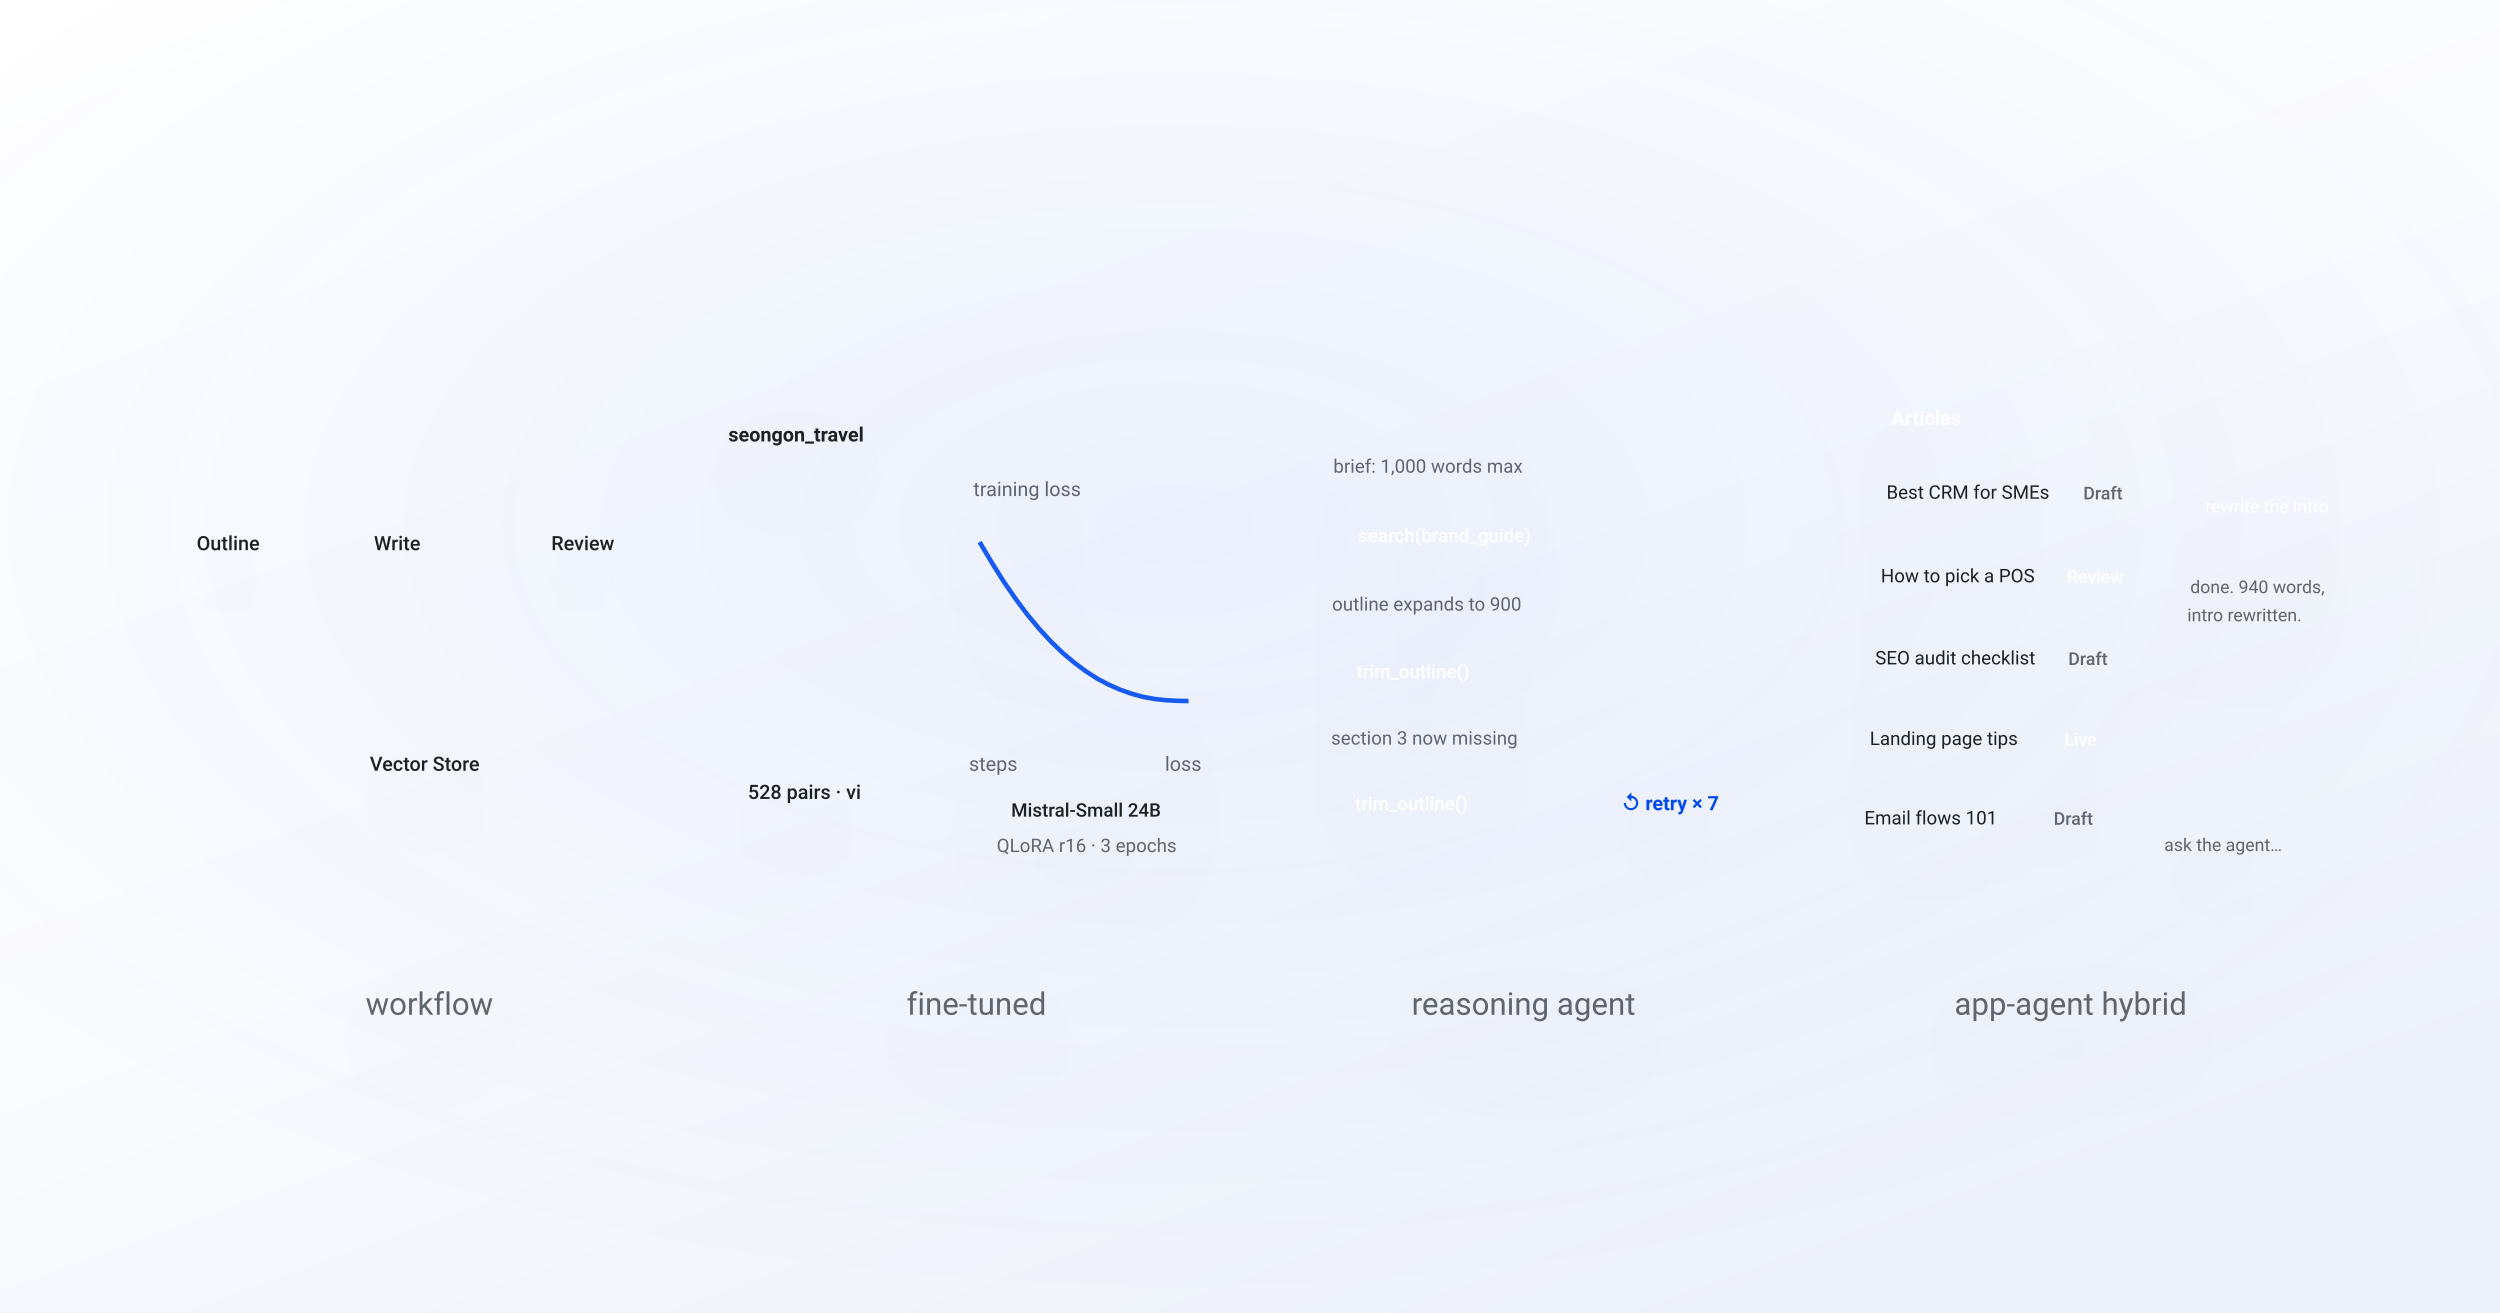
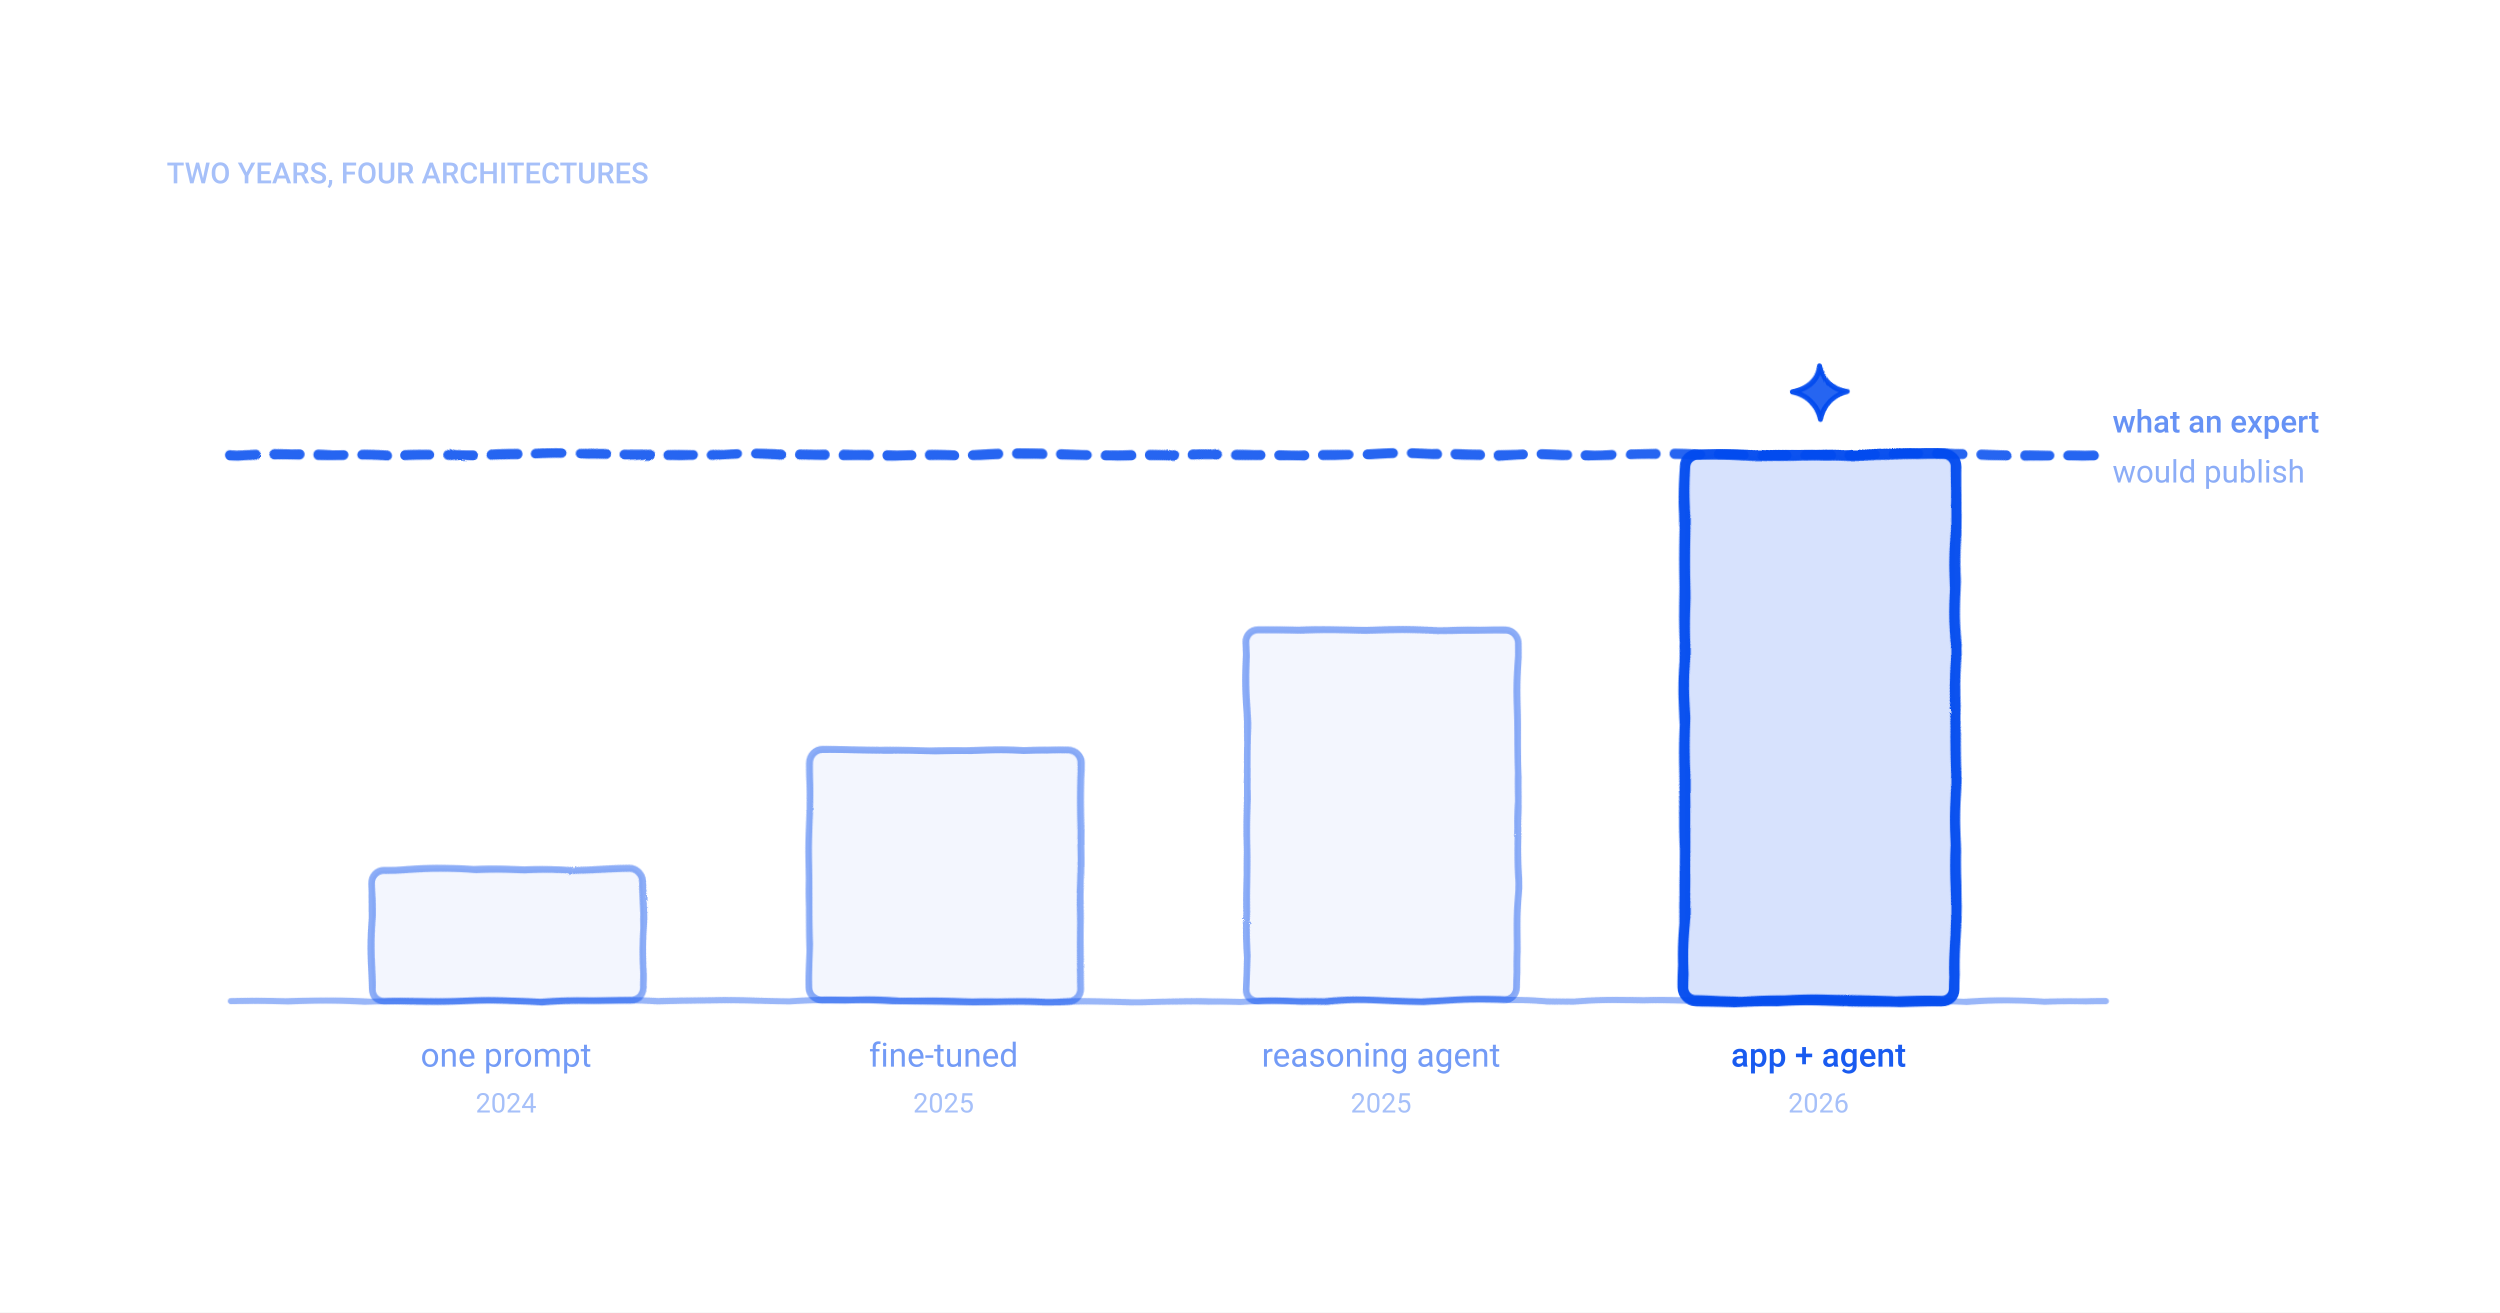
- <svg xmlns="http://www.w3.org/2000/svg" viewBox="0 0 1200 630" font-family="-apple-system, BlinkMacSystemFont, 'Segoe UI', 'DM Sans', Roboto, sans-serif">
+ <svg xmlns="http://www.w3.org/2000/svg" viewBox="0 0 1200 630" width="1200" height="630" role="img" stroke-linejoin="round" style="color:#004AEF">
  <defs>
-     <linearGradient id="bg" x1="0" y1="0" x2="0.7" y2="1">
-       <stop offset="0" stop-color="#ffffff" />
-       <stop offset="0.55" stop-color="#fafbfe" />
-       <stop offset="1" stop-color="#edf1fa" />
-     </linearGradient>
-     <radialGradient id="glow" cx="0.47" cy="0.4" r="0.6">
-       <stop offset="0" stop-color="#004aef" stop-opacity="0.06" />
-       <stop offset="1" stop-color="#004aef" stop-opacity="0" />
-     </radialGradient>
-     <filter id="lift" x="-25%" y="-25%" width="150%" height="160%">
-       <feDropShadow dx="0" dy="18" stdDeviation="24" flood-color="#0b1a3a" flood-opacity="0.11" />
+     <filter id="rough" x="-20%" y="-20%" width="140%" height="140%">
+       <feTurbulence type="turbulence" baseFrequency="0.016" numOctaves="2" seed="7" result="n" />
+       <feDisplacementMap in="SourceGraphic" in2="n" scale="2.4" xChannelSelector="R" yChannelSelector="G" />
    </filter>
  </defs>
-   <style>
-     /* 14s loop. Each class is a different kind of arrival, because the figures
-        are about different kinds of event: text is typed, a result appears, a
-        panel expands and pushes what is under it away, a curve is drawn. A fade
-        only says "this exists".
- 
-        `transform-box: fill-box` is what makes transform-origin mean the shape's
-        own box rather than the whole canvas. Without it a scaleX on a text line
-        grows from the middle of the page.
- 
-        Every class rests on the finished figure, and reduced motion paints that
-        frame directly. The og:image renderer forces reduced motion, so the still
-        it captures is always the completed drawing. Check this after any change
-        to the keyframes: a scaleY(0) that fails to reset removes the shape from
-        every social card, and nobody notices until someone shares the post. */
-     .c, .type, .pop, .rise, .expandy { transform-box: fill-box; }
- 
-     .c { opacity: 0; animation: fade 14s ease-in-out infinite; }
-     @keyframes fade { 0% { opacity: 0 } 20%, 88% { opacity: var(--o, 1) } 100% { opacity: 0 } }
- 
-     .type { opacity: 0; transform-origin: left center;
-              animation: type 14s cubic-bezier(0.25, 0.9, 0.3, 1) infinite; }
-     @keyframes type { 0% { opacity: 0; transform: scaleX(0) }
-                       6% { opacity: var(--o, 1); transform: scaleX(0) }
-                       22%, 88% { opacity: var(--o, 1); transform: scaleX(1) }
-                       100% { opacity: 0; transform: scaleX(1) } }
- 
-     .pop { opacity: 0; transform-origin: center;
-             animation: pop 14s cubic-bezier(0.34, 1.56, 0.64, 1) infinite; }
-     @keyframes pop { 0% { opacity: 0; transform: scale(0.6) }
-                      18%, 88% { opacity: var(--o, 1); transform: scale(1) }
-                      100% { opacity: 0; transform: scale(0.6) } }
- 
-     .rise { opacity: 0; animation: rise 14s cubic-bezier(0.2, 0.9, 0.3, 1) infinite; }
-     @keyframes rise { 0% { opacity: 0; transform: translateY(22px) }
-                       20%, 88% { opacity: var(--o, 1); transform: translateY(0) }
-                       100% { opacity: 0; transform: translateY(22px) } }
- 
-     .expandy { opacity: 0; transform-origin: top center;
-                 animation: expandy 14s cubic-bezier(0.2, 0.9, 0.25, 1) infinite; }
-     @keyframes expandy { 0% { opacity: 0; transform: scaleY(0) }
-                          6% { opacity: var(--o, 1); transform: scaleY(0) }
-                          24%, 88% { opacity: var(--o, 1); transform: scaleY(1) }
-                          100% { opacity: 0; transform: scaleY(0) } }
- 
-     .draw { stroke-dasharray: var(--len, 2000); stroke-dashoffset: var(--len, 2000);
-              animation: draw 14s ease-in-out infinite; }
-     @keyframes draw { 0% { stroke-dashoffset: var(--len, 2000) }
-                       26%, 88% { stroke-dashoffset: 0 }
-                       100% { stroke-dashoffset: var(--len, 2000) } }
- 
-     .mark { opacity: 0; animation: mark 14s ease infinite; }
-     @keyframes mark { 0%, 40% { opacity: 0 } 52%, 86% { opacity: 1 } 96%, 100% { opacity: 0 } }
- 
-     @media (prefers-reduced-motion: reduce) {
-       .c, .type, .pop, .rise, .expandy { opacity: var(--o, 1); transform: none; animation: none }
-       .draw { stroke-dashoffset: 0; animation: none }
-       .mark { opacity: 1; animation: none }
-     }
-   </style>
-   <rect width="1200" height="630" fill="url(#bg)" />
-   <rect width="1200" height="630" fill="url(#glow)" />
-   <defs>
-     <linearGradient id="plate" x1="0.1" y1="0" x2="0.6" y2="1">
-       <stop offset="0" stop-color="#ffffff" stop-opacity="0.94" />
-       <stop offset="1" stop-color="#ffffff" stop-opacity="0.40" />
-     </linearGradient>
-     <linearGradient id="head" x1="0" y1="0" x2="1" y2="0">
-       <stop offset="0" stop-color="#004aef" />
-       <stop offset="1" stop-color="#2f6bf6" />
-     </linearGradient>
-     <linearGradient id="chip" x1="0" y1="0" x2="0" y2="1">
-       <stop offset="0" stop-color="#3a72f4" />
-       <stop offset="1" stop-color="#004aef" />
-     </linearGradient>
-     <linearGradient id="loss" x1="0" y1="0" x2="0" y2="1">
-       <stop offset="0" stop-color="#004aef" stop-opacity="0.18" />
-       <stop offset="1" stop-color="#004aef" stop-opacity="0" />
-     </linearGradient>
-     <radialGradient id="halo" cx="0.5" cy="0.5" r="0.5">
-       <stop offset="0" stop-color="#004aef" stop-opacity="0.14" />
-       <stop offset="1" stop-color="#004aef" stop-opacity="0" />
-     </radialGradient>
-     <filter id="soft" x="-40%" y="-40%" width="180%" height="180%">
-       <feDropShadow dx="0" dy="7" stdDeviation="10" flood-color="#0b1a3a" flood-opacity="0.14" />
-     </filter>
-   </defs>
-   <g filter="url(#lift)">
-     <polygon class="rise" points="39.8,165.2 313.1,165.2 330.8,448.6 74.3,448.6" fill="url(#plate)" filter="url(#soft)" style="--o:1;animation-delay:0.00s" />
-     <polygon class="rise" points="322.1,165.2 595.5,165.2 595.8,448.6 339.3,448.6" fill="url(#plate)" filter="url(#soft)" style="--o:1;animation-delay:0.24s" />
-     <polygon class="rise" points="604.5,165.2 877.9,165.2 860.7,448.6 604.2,448.6" fill="url(#plate)" filter="url(#soft)" style="--o:1;animation-delay:0.48s" />
-     <polygon class="rise" points="886.9,165.2 1160.2,165.2 1125.7,448.6 869.2,448.6" fill="url(#plate)" filter="url(#soft)" style="--o:1;animation-delay:0.72s" />
-     <circle class="pop" cx="66.8" cy="194.6" r="1.2" fill="#5f656d" style="--o:0.28;animation-delay:0.04s" />
-     <circle class="pop" cx="95.2" cy="194.6" r="1.2" fill="#5f656d" style="--o:0.28;animation-delay:0.04s" />
-     <circle class="pop" cx="123.6" cy="194.6" r="1.2" fill="#5f656d" style="--o:0.28;animation-delay:0.04s" />
-     <circle class="pop" cx="152.0" cy="194.6" r="1.2" fill="#5f656d" style="--o:0.28;animation-delay:0.04s" />
-     <circle class="pop" cx="180.4" cy="194.6" r="1.2" fill="#5f656d" style="--o:0.28;animation-delay:0.04s" />
-     <circle class="pop" cx="208.8" cy="194.6" r="1.2" fill="#5f656d" style="--o:0.28;animation-delay:0.04s" />
-     <circle class="pop" cx="237.2" cy="194.6" r="1.2" fill="#5f656d" style="--o:0.28;animation-delay:0.04s" />
-     <circle class="pop" cx="265.6" cy="194.6" r="1.2" fill="#5f656d" style="--o:0.28;animation-delay:0.04s" />
-     <circle class="pop" cx="294.0" cy="194.6" r="1.2" fill="#5f656d" style="--o:0.28;animation-delay:0.04s" />
-     <circle class="pop" cx="71.5" cy="234.7" r="1.2" fill="#5f656d" style="--o:0.28;animation-delay:0.04s" />
-     <circle class="pop" cx="99.6" cy="234.7" r="1.2" fill="#5f656d" style="--o:0.28;animation-delay:0.04s" />
-     <circle class="pop" cx="127.8" cy="234.7" r="1.2" fill="#5f656d" style="--o:0.28;animation-delay:0.04s" />
-     <circle class="pop" cx="155.9" cy="234.7" r="1.2" fill="#5f656d" style="--o:0.28;animation-delay:0.04s" />
-     <circle class="pop" cx="184.1" cy="234.7" r="1.2" fill="#5f656d" style="--o:0.28;animation-delay:0.04s" />
-     <circle class="pop" cx="212.2" cy="234.7" r="1.2" fill="#5f656d" style="--o:0.28;animation-delay:0.04s" />
-     <circle class="pop" cx="240.3" cy="234.7" r="1.2" fill="#5f656d" style="--o:0.28;animation-delay:0.04s" />
-     <circle class="pop" cx="268.5" cy="234.7" r="1.2" fill="#5f656d" style="--o:0.28;animation-delay:0.04s" />
-     <circle class="pop" cx="296.6" cy="234.7" r="1.2" fill="#5f656d" style="--o:0.28;animation-delay:0.04s" />
-     <circle class="pop" cx="76.1" cy="274.1" r="1.2" fill="#5f656d" style="--o:0.28;animation-delay:0.04s" />
-     <circle class="pop" cx="104.0" cy="274.1" r="1.2" fill="#5f656d" style="--o:0.28;animation-delay:0.04s" />
-     <circle class="pop" cx="131.9" cy="274.1" r="1.2" fill="#5f656d" style="--o:0.28;animation-delay:0.04s" />
-     <circle class="pop" cx="159.8" cy="274.1" r="1.2" fill="#5f656d" style="--o:0.28;animation-delay:0.04s" />
-     <circle class="pop" cx="187.7" cy="274.1" r="1.2" fill="#5f656d" style="--o:0.28;animation-delay:0.04s" />
-     <circle class="pop" cx="215.6" cy="274.1" r="1.2" fill="#5f656d" style="--o:0.28;animation-delay:0.04s" />
-     <circle class="pop" cx="243.5" cy="274.1" r="1.2" fill="#5f656d" style="--o:0.28;animation-delay:0.04s" />
-     <circle class="pop" cx="271.4" cy="274.1" r="1.2" fill="#5f656d" style="--o:0.28;animation-delay:0.04s" />
-     <circle class="pop" cx="299.3" cy="274.1" r="1.2" fill="#5f656d" style="--o:0.28;animation-delay:0.04s" />
-     <circle class="pop" cx="80.6" cy="312.9" r="1.2" fill="#5f656d" style="--o:0.28;animation-delay:0.04s" />
-     <circle class="pop" cx="108.3" cy="312.9" r="1.2" fill="#5f656d" style="--o:0.28;animation-delay:0.04s" />
-     <circle class="pop" cx="135.9" cy="312.9" r="1.2" fill="#5f656d" style="--o:0.28;animation-delay:0.04s" />
-     <circle class="pop" cx="163.6" cy="312.9" r="1.2" fill="#5f656d" style="--o:0.28;animation-delay:0.04s" />
-     <circle class="pop" cx="191.2" cy="312.9" r="1.2" fill="#5f656d" style="--o:0.28;animation-delay:0.04s" />
-     <circle class="pop" cx="218.9" cy="312.9" r="1.2" fill="#5f656d" style="--o:0.28;animation-delay:0.04s" />
-     <circle class="pop" cx="246.5" cy="312.9" r="1.2" fill="#5f656d" style="--o:0.28;animation-delay:0.04s" />
-     <circle class="pop" cx="274.2" cy="312.9" r="1.2" fill="#5f656d" style="--o:0.28;animation-delay:0.04s" />
-     <circle class="pop" cx="301.9" cy="312.9" r="1.2" fill="#5f656d" style="--o:0.28;animation-delay:0.04s" />
-     <circle class="pop" cx="85.0" cy="350.9" r="1.2" fill="#5f656d" style="--o:0.28;animation-delay:0.04s" />
-     <circle class="pop" cx="112.5" cy="350.9" r="1.2" fill="#5f656d" style="--o:0.28;animation-delay:0.04s" />
-     <circle class="pop" cx="139.9" cy="350.9" r="1.2" fill="#5f656d" style="--o:0.28;animation-delay:0.04s" />
-     <circle class="pop" cx="167.3" cy="350.9" r="1.2" fill="#5f656d" style="--o:0.28;animation-delay:0.04s" />
-     <circle class="pop" cx="194.7" cy="350.9" r="1.2" fill="#5f656d" style="--o:0.28;animation-delay:0.04s" />
-     <circle class="pop" cx="222.1" cy="350.9" r="1.2" fill="#5f656d" style="--o:0.28;animation-delay:0.04s" />
-     <circle class="pop" cx="249.6" cy="350.9" r="1.2" fill="#5f656d" style="--o:0.28;animation-delay:0.04s" />
-     <circle class="pop" cx="277.0" cy="350.9" r="1.2" fill="#5f656d" style="--o:0.28;animation-delay:0.04s" />
-     <circle class="pop" cx="304.4" cy="350.9" r="1.2" fill="#5f656d" style="--o:0.28;animation-delay:0.04s" />
-     <circle class="pop" cx="89.4" cy="388.4" r="1.2" fill="#5f656d" style="--o:0.28;animation-delay:0.04s" />
-     <circle class="pop" cx="116.6" cy="388.4" r="1.2" fill="#5f656d" style="--o:0.28;animation-delay:0.04s" />
-     <circle class="pop" cx="143.8" cy="388.4" r="1.2" fill="#5f656d" style="--o:0.28;animation-delay:0.04s" />
-     <circle class="pop" cx="171.0" cy="388.4" r="1.2" fill="#5f656d" style="--o:0.28;animation-delay:0.04s" />
-     <circle class="pop" cx="198.2" cy="388.4" r="1.2" fill="#5f656d" style="--o:0.28;animation-delay:0.04s" />
-     <circle class="pop" cx="225.4" cy="388.4" r="1.2" fill="#5f656d" style="--o:0.28;animation-delay:0.04s" />
-     <circle class="pop" cx="252.5" cy="388.4" r="1.2" fill="#5f656d" style="--o:0.28;animation-delay:0.04s" />
-     <circle class="pop" cx="279.7" cy="388.4" r="1.2" fill="#5f656d" style="--o:0.28;animation-delay:0.04s" />
-     <circle class="pop" cx="306.9" cy="388.4" r="1.2" fill="#5f656d" style="--o:0.28;animation-delay:0.04s" />
-     <circle class="pop" cx="93.7" cy="425.2" r="1.2" fill="#5f656d" style="--o:0.28;animation-delay:0.04s" />
-     <circle class="pop" cx="120.7" cy="425.2" r="1.2" fill="#5f656d" style="--o:0.28;animation-delay:0.04s" />
-     <circle class="pop" cx="147.6" cy="425.2" r="1.2" fill="#5f656d" style="--o:0.28;animation-delay:0.04s" />
-     <circle class="pop" cx="174.6" cy="425.2" r="1.2" fill="#5f656d" style="--o:0.28;animation-delay:0.04s" />
-     <circle class="pop" cx="201.5" cy="425.2" r="1.2" fill="#5f656d" style="--o:0.28;animation-delay:0.04s" />
-     <circle class="pop" cx="228.5" cy="425.2" r="1.2" fill="#5f656d" style="--o:0.28;animation-delay:0.04s" />
-     <circle class="pop" cx="255.5" cy="425.2" r="1.2" fill="#5f656d" style="--o:0.28;animation-delay:0.04s" />
-     <circle class="pop" cx="282.4" cy="425.2" r="1.2" fill="#5f656d" style="--o:0.28;animation-delay:0.04s" />
-     <circle class="pop" cx="309.4" cy="425.2" r="1.2" fill="#5f656d" style="--o:0.28;animation-delay:0.04s" />
-     <polygon class="rise" points="61.0,239.4 134.4,239.4 139.7,291.0 67.2,291.0" fill="#ffffff" stroke="#dfe4ec" stroke-width="1.2" style="--o:1;animation-delay:0.08s" />
-     <polygon class="rise" points="71.1,252.4 87.0,252.4 89.9,278.3 74.1,278.3" fill="#004aef" style="--o:0.92;animation-delay:0.10s" />
-     <text x="94.4" y="264.1" text-anchor="start" font-size="9.5" fill="#1f2124" font-weight="500">Outline</text>
-     <polygon class="rise" points="95.2,271.8 125.6,271.8 126.2,278.3 95.9,278.3" fill="#5f656d" style="--o:0.22;animation-delay:0.12s" />
-     <circle class="pop" cx="64.1" cy="265.4" r="3.4" fill="#ffffff" style="--o:1;animation-delay:0.10s" />
-     <circle class="pop" cx="137.0" cy="265.4" r="3.4" fill="#004aef" style="--o:0.75;animation-delay:0.10s" />
-     <polygon class="rise" points="146.6,239.4 219.9,239.4 224.3,291.0 151.8,291.0" fill="#ffffff" stroke="#dfe4ec" stroke-width="1.2" style="--o:1;animation-delay:0.14s" />
-     <polygon class="rise" points="156.4,252.4 172.3,252.4 174.7,278.3 159.0,278.3" fill="#004aef" style="--o:0.92;animation-delay:0.16s" />
-     <text x="179.5" y="264.1" text-anchor="start" font-size="9.5" fill="#1f2124" font-weight="500">Write</text>
-     <polygon class="rise" points="180.2,271.8 210.5,271.8 211.1,278.3 180.8,278.3" fill="#5f656d" style="--o:0.22;animation-delay:0.18s" />
-     <circle class="pop" cx="149.2" cy="265.4" r="3.4" fill="#ffffff" style="--o:1;animation-delay:0.16s" />
-     <circle class="pop" cx="222.1" cy="265.4" r="3.4" fill="#004aef" style="--o:0.75;animation-delay:0.16s" />
-     <path class="c" d="M137.0 265.4 C153.0 265.4 133.2 265.4 149.2 265.4" fill="none" stroke="#004aef" stroke-opacity="0.42" stroke-width="1.7" style="--o:0.55;animation-delay:0.16s" />
-     <polygon class="rise" points="232.2,239.4 305.5,239.4 308.9,291.0 236.4,291.0" fill="#ffffff" stroke="#dfe4ec" stroke-width="1.2" style="--o:1;animation-delay:0.20s" />
-     <polygon class="rise" points="241.8,252.4 257.6,252.4 259.6,278.3 243.8,278.3" fill="#004aef" style="--o:0.92;animation-delay:0.22s" />
-     <text x="264.6" y="264.1" text-anchor="start" font-size="9.5" fill="#1f2124" font-weight="500">Review</text>
-     <polygon class="rise" points="265.1,271.8 295.5,271.8 295.9,278.3 265.6,278.3" fill="#5f656d" style="--o:0.22;animation-delay:0.24s" />
-     <circle class="pop" cx="234.3" cy="265.4" r="3.4" fill="#ffffff" style="--o:1;animation-delay:0.22s" />
-     <circle class="pop" cx="307.2" cy="265.4" r="3.4" fill="#004aef" style="--o:0.75;animation-delay:0.22s" />
-     <path class="c" d="M222.1 265.4 C238.1 265.4 218.3 265.4 234.3 265.4" fill="none" stroke="#004aef" stroke-opacity="0.42" stroke-width="1.7" style="--o:0.55;animation-delay:0.22s" />
-     <polygon class="rise" points="145.4,346.5 240.9,346.5 244.9,395.7 150.4,395.7" fill="#ffffff" stroke="#dfe4ec" stroke-width="1.2" style="--o:1;animation-delay:0.30s" />
-     <polygon class="rise" points="155.0,358.9 170.5,358.9 172.9,383.5 157.5,383.5" fill="#5f656d" style="--o:0.42;animation-delay:0.32s" />
-     <text x="177.5" y="370.0" text-anchor="start" font-size="9.5" fill="#1f2124" font-weight="500">Vector Store</text>
-     <polygon class="rise" points="178.2,377.4 231.5,377.4 232.0,383.5 178.8,383.5" fill="#5f656d" style="--o:0.22;animation-delay:0.34s" />
-     <circle class="pop" cx="147.9" cy="371.2" r="3.4" fill="#ffffff" style="--o:1;animation-delay:0.32s" />
-     <circle class="pop" cx="242.9" cy="371.2" r="3.4" fill="#004aef" style="--o:0.75;animation-delay:0.32s" />
-     <path class="c" d="M193.1 346.5 C209.1 346.5 172.0 291.0 188.0 291.0" fill="none" stroke="#004aef" stroke-opacity="0.42" stroke-width="1.5" style="--o:0.5;animation-delay:0.34s" />
-     <polygon class="rise" points="335.8,186.6 583.1,186.6 584.0,429.5 349.8,429.5" fill="#ffffff" stroke="#dfe4ec" stroke-width="1.2" style="--o:1;animation-delay:0.30s" />
-     <text x="349.6" y="211.9" text-anchor="start" font-size="9.5" fill="#1f2124" font-weight="600">seongon_travel</text>
-     <polygon class="type" points="350.4,226.3 392.0,226.3 392.5,236.3 350.9,236.3" fill="#004aef" style="--o:0.55;animation-delay:0.34s" />
-     <polygon class="type" points="398.2,226.3 439.8,226.3 440.2,236.3 398.6,236.3" fill="#5f656d" style="--o:0.24;animation-delay:0.35s" />
-     <polygon class="type" points="351.6,249.3 400.4,249.3 400.8,259.2 352.2,259.2" fill="#004aef" style="--o:0.55;animation-delay:0.37s" />
-     <polygon class="type" points="399.2,249.3 433.3,249.3 433.7,259.2 399.6,259.2" fill="#5f656d" style="--o:0.24;animation-delay:0.38s" />
-     <polygon class="type" points="352.9,272.1 389.3,272.1 389.7,281.8 353.4,281.8" fill="#004aef" style="--o:0.55;animation-delay:0.40s" />
-     <polygon class="type" points="400.2,272.1 446.3,272.1 446.6,281.8 400.6,281.8" fill="#5f656d" style="--o:0.24;animation-delay:0.41s" />
-     <polygon class="type" points="354.1,294.6 400.0,294.6 400.4,304.3 354.6,304.3" fill="#004aef" style="--o:0.55;animation-delay:0.43s" />
-     <polygon class="type" points="401.2,294.6 437.4,294.6 437.8,304.3 401.6,304.3" fill="#5f656d" style="--o:0.24;animation-delay:0.44s" />
-     <polygon class="type" points="355.3,316.9 393.8,316.9 394.2,326.5 355.9,326.5" fill="#004aef" style="--o:0.55;animation-delay:0.46s" />
-     <polygon class="type" points="402.2,316.9 445.4,316.9 445.8,326.5 402.6,326.5" fill="#5f656d" style="--o:0.24;animation-delay:0.47s" />
-     <polygon class="type" points="356.5,339.0 399.6,339.0 400.0,348.5 357.1,348.5" fill="#004aef" style="--o:0.55;animation-delay:0.49s" />
-     <polygon class="type" points="403.2,339.0 441.4,339.0 441.8,348.5 403.6,348.5" fill="#5f656d" style="--o:0.24;animation-delay:0.50s" />
-     <text x="359.0" y="383.5" text-anchor="start" font-size="9.5" fill="#1f2124" font-weight="500">528 pairs · vi</text>
-     <polygon class="rise" points="460.4,215.8 575.9,215.8 576.6,351.4 464.5,351.4" fill="#fbfcff" stroke="#dfe4ec" stroke-width="1.2" style="--o:1;animation-delay:0.52s" />
-     <text x="467.2" y="238.1" text-anchor="start" font-size="9.5" fill="#5f656d" font-weight="400">training loss</text>
-     <path class="c" d="M470.2 260.2 L476.1 270.1 L481.8 279.2 L487.6 287.6 L493.2 295.1 L498.9 301.9 L504.5 308.0 L510.1 313.4 L515.7 318.1 L521.2 322.2 L526.8 325.8 L532.3 328.7 L537.8 331.1 L543.2 333.0 L548.7 334.5 L554.2 335.5 L559.6 336.1 L565.1 336.4 L570.5 336.5 L570.6 341.5 L472.6 341.5 Z" fill="url(#loss)" style="--o:1;animation-delay:0.60s" />
-     <path class="draw" d="M470.2 260.2 L476.1 270.1 L481.8 279.2 L487.6 287.6 L493.2 295.1 L498.9 301.9 L504.5 308.0 L510.1 313.4 L515.7 318.1 L521.2 322.2 L526.8 325.8 L532.3 328.7 L537.8 331.1 L543.2 333.0 L548.7 334.5 L554.2 335.5 L559.6 336.1 L565.1 336.4 L570.5 336.5" fill="none" stroke="#004aef" stroke-width="2.2" opacity="0.9" style="--len:340;animation-delay:0.58s" />
-     <polygon class="rise" points="472.6,341.0 570.6,341.0 570.6,342.0 472.6,342.0" fill="#dfe4ec" style="--o:0.9;animation-delay:0.56s" />
-     <text x="465.1" y="370.0" text-anchor="start" font-size="9.5" fill="#5f656d" font-weight="400">steps</text>
-     <text x="576.7" y="370.0" text-anchor="end" font-size="9.5" fill="#5f656d" font-weight="400">loss</text>
-     <text x="521.3" y="392.0" text-anchor="middle" font-size="9" fill="#1f2124" font-weight="500">Mistral-Small 24B</text>
-     <text x="521.6" y="409.0" text-anchor="middle" font-size="9" fill="#5f656d" font-weight="400">QLoRA r16 · 3 epochs</text>
-     <polygon class="rise" points="616.9,186.6 864.2,186.6 850.2,429.5 616.0,429.5" fill="#ffffff" stroke="#dfe4ec" stroke-width="1.2" style="--o:1;animation-delay:0.52s" />
-     <ellipse class="c" cx="736.5" cy="316.4" rx="112" ry="92" fill="url(#halo)" style="--o:1;animation-delay:0.56s" />
-     <polygon class="type" points="631.5,212.7 635.2,212.7 635.1,231.1 631.4,231.1" fill="#5f656d" style="--o:0.3;animation-delay:0.58s" />
-     <text x="640.0" y="226.9" text-anchor="start" font-size="9" fill="#5f656d" font-weight="400">brief: 1,000 words max</text>
-     <polygon class="type" points="646.0,244.1 774.9,244.1 774.1,266.4 645.7,266.4" fill="url(#chip)" style="--o:1;animation-delay:0.63s" />
-     <text x="651.9" y="260.2" text-anchor="start" font-size="9" fill="#ffffff" font-weight="500">search(brand_guide)</text>
-     <polygon class="type" points="631.1,279.3 634.7,279.3 634.6,297.2 630.9,297.2" fill="#5f656d" style="--o:0.3;animation-delay:0.68s" />
-     <text x="639.4" y="293.1" text-anchor="start" font-size="9" fill="#5f656d" font-weight="400">outline expands to 900</text>
-     <polygon class="type" points="645.3,309.8 757.9,309.8 757.2,331.5 645.1,331.5" fill="url(#chip)" style="--o:1;animation-delay:0.73s" />
-     <text x="651.1" y="325.5" text-anchor="start" font-size="9" fill="#ffffff" font-weight="500">trim_outline()</text>
-     <polygon class="type" points="630.6,344.0 634.2,344.0 634.1,361.3 630.5,361.3" fill="#5f656d" style="--o:0.3;animation-delay:0.78s" />
-     <text x="638.9" y="357.4" text-anchor="start" font-size="9" fill="#5f656d" font-weight="400">section 3 now missing</text>
-     <polygon class="type" points="644.6,373.7 755.7,373.7 754.9,394.7 644.4,394.7" fill="url(#chip)" style="--o:1;animation-delay:0.83s" />
-     <text x="650.4" y="388.9" text-anchor="start" font-size="9" fill="#ffffff" font-weight="500">trim_outline()</text>
-     <polygon class="pop" points="765.6,374.9 839.1,374.9 837.9,396.9 764.8,396.9" fill="#ffffff" stroke="#004aef" stroke-width="1.2" style="--o:1;animation-delay:0.94s" />
-     <text x="801.7" y="388.9" text-anchor="middle" font-size="9.5" fill="#004aef" font-weight="600">↺  retry × 7</text>
-     <polygon class="rise" points="897.9,186.6 1145.3,186.6 1116.3,429.5 882.1,429.5" fill="#ffffff" stroke="#dfe4ec" stroke-width="1.2" style="--o:1;animation-delay:0.76s" />
-     <polygon class="rise" points="897.9,186.6 1145.3,186.6 1142.3,211.9 896.3,211.9" fill="url(#head)" style="--o:1;animation-delay:0.78s" />
-     <text x="907.9" y="203.9" text-anchor="start" font-size="9.5" fill="#ffffff" font-weight="600">Articles</text>
-     <text x="905.5" y="239.4" text-anchor="start" font-size="9" fill="#1f2124" font-weight="400">Best CRM for SMEs</text>
-     <polygon class="rise" points="991.9,229.2 1028.7,229.2 1027.4,242.8 990.8,242.8" fill="#5f656d" style="--o:0.2;animation-delay:0.82s" />
-     <text x="1009.4" y="239.7" text-anchor="middle" font-size="8.5" fill="#5f656d" font-weight="500">Draft</text>
-     <polygon class="rise" points="893.5,254.8 1039.7,254.8 1039.6,255.6 893.4,255.6" fill="#dfe4ec" style="--o:0.8;animation-delay:0.82s" />
-     <text x="902.8" y="279.5" text-anchor="start" font-size="9" fill="#1f2124" font-weight="400">How to pick a POS</text>
-     <polygon class="rise" points="988.5,269.5 1024.9,269.5 1023.6,282.9 987.3,282.9" fill="url(#chip)" style="--o:1;animation-delay:0.86s" />
-     <text x="1005.7" y="279.8" text-anchor="middle" font-size="8.5" fill="#ffffff" font-weight="500">Review</text>
-     <polygon class="rise" points="890.9,294.6 1035.8,294.6 1035.7,295.4 890.9,295.4" fill="#dfe4ec" style="--o:0.8;animation-delay:0.86s" />
-     <text x="900.1" y="318.9" text-anchor="start" font-size="9" fill="#1f2124" font-weight="400">SEO audit checklist</text>
-     <polygon class="rise" points="985.0,309.1 1021.2,309.1 1019.9,322.2 983.9,322.2" fill="#5f656d" style="--o:0.2;animation-delay:0.90s" />
-     <text x="1002.2" y="319.2" text-anchor="middle" font-size="8.5" fill="#5f656d" font-weight="500">Draft</text>
-     <polygon class="rise" points="888.4,333.7 1032.0,333.7 1031.9,334.5 888.3,334.5" fill="#dfe4ec" style="--o:0.8;animation-delay:0.90s" />
-     <text x="897.5" y="357.6" text-anchor="start" font-size="9" fill="#1f2124" font-weight="400">Landing page tips</text>
-     <polygon class="rise" points="981.7,348.0 1017.5,348.0 1016.3,360.9 980.6,360.9" fill="url(#chip)" style="--o:1;animation-delay:0.94s" />
-     <text x="998.7" y="357.9" text-anchor="middle" font-size="8.5" fill="#ffffff" font-weight="500">Live</text>
-     <polygon class="rise" points="885.9,372.2 1028.2,372.2 1028.2,372.9 885.8,372.9" fill="#dfe4ec" style="--o:0.8;animation-delay:0.94s" />
-     <text x="894.9" y="395.7" text-anchor="start" font-size="9" fill="#1f2124" font-weight="400">Email flows 101</text>
-     <polygon class="rise" points="978.4,386.2 1013.9,386.2 1012.7,398.8 977.3,398.8" fill="#5f656d" style="--o:0.2;animation-delay:0.98s" />
-     <text x="995.2" y="395.9" text-anchor="middle" font-size="8.5" fill="#5f656d" font-weight="500">Draft</text>
-     <polygon class="rise" points="883.4,410.0 1024.6,410.0 1024.5,410.7 883.3,410.7" fill="#dfe4ec" style="--o:0.8;animation-delay:0.98s" />
-     <polygon class="rise" points="1043.9,211.9 1044.6,211.9 1023.4,429.5 1022.7,429.5" fill="#dfe4ec" style="--o:0.9;animation-delay:1.02s" />
-     <polygon class="rise" points="1050.9,227.7 1129.3,227.7 1126.0,256.3 1048.1,256.3" fill="url(#chip)" style="--o:1;animation-delay:1.06s" />
-     <text x="1088.2" y="246.0" text-anchor="middle" font-size="8.5" fill="#ffffff" font-weight="400">rewrite the intro</text>
-     <polygon class="rise" points="1046.8,269.3 1116.0,269.3 1111.9,305.0 1043.2,305.0" fill="#5f656d" style="--o:0.18;animation-delay:1.12s" />
-     <text x="1051.3" y="284.7" text-anchor="start" font-size="8.5" fill="#5f656d" font-weight="400">done. 940 words,</text>
-     <text x="1049.9" y="298.2" text-anchor="start" font-size="8.5" fill="#5f656d" font-weight="400">intro rewritten.</text>
-     <polygon class="rise" points="1034.5,393.2 1110.0,393.2 1107.3,416.3 1032.2,416.3" fill="#ffffff" stroke="#dfe4ec" stroke-width="1.2" style="--o:1;animation-delay:1.20s" />
-     <text x="1038.8" y="408.5" text-anchor="start" font-size="8.5" fill="#5f656d" font-weight="400">ask the agent…</text>
-     <text x="206.1" y="487.1" text-anchor="middle" font-size="15" fill="#5f656d" font-weight="400">workflow</text>
-     <text x="468.7" y="487.1" text-anchor="middle" font-size="15" fill="#5f656d" font-weight="400">fine-tuned</text>
-     <text x="731.3" y="487.1" text-anchor="middle" font-size="15" fill="#5f656d" font-weight="400">reasoning agent</text>
-     <text x="993.9" y="487.1" text-anchor="middle" font-size="15" fill="#5f656d" font-weight="400">app-agent hybrid</text>
+   <rect width="1200" height="630" fill="#FFFFFF" />
+   <g filter="url(#rough)">
+     <path d="M110.0,217.6 L1010.0,217.6" fill="none" stroke="currentColor" stroke-opacity="0.85" stroke-width="4.8" stroke-linecap="round" stroke-dasharray="12 9" />
+     <rect x="177.8" y="417.0" width="130.2" height="63.0" rx="6" fill="currentColor" fill-opacity="0.05" stroke="currentColor" stroke-opacity="0.45" stroke-width="3.3" />
+     <rect x="387.8" y="359.3" width="130.2" height="120.7" rx="6" fill="currentColor" fill-opacity="0.05" stroke="currentColor" stroke-opacity="0.45" stroke-width="3.3" />
+     <rect x="597.8" y="301.6" width="130.2" height="178.4" rx="6" fill="currentColor" fill-opacity="0.05" stroke="currentColor" stroke-opacity="0.45" stroke-width="3.3" />
+     <rect x="807.8" y="217.6" width="130.2" height="262.4" rx="6" fill="currentColor" fill-opacity="0.16" stroke="currentColor" stroke-opacity="0.95" stroke-width="5.1" />
+     <path d="M872.9,174.6 Q875.1,185.4 885.9,187.6 Q875.1,189.8 872.9,200.6 Q870.7,189.8 859.9,187.6 Q870.7,185.4 872.9,174.6 Z" fill="currentColor" fill-opacity="0.85" stroke="currentColor" stroke-opacity="0.95" stroke-width="2.4" stroke-linejoin="round" />
+     <path d="M110.0,480.0 L1010.0,480.0" fill="none" stroke="currentColor" stroke-opacity="0.40" stroke-width="3.0" stroke-linecap="round" />
  </g>
+   <text x="1014.0" y="207.6" font-family="system-ui, -apple-system, Segoe UI, Roboto, Helvetica, Arial, sans-serif" font-size="15" font-weight="500" fill="currentColor" fill-opacity="0.60" text-anchor="start" xml:space="preserve">what an expert</text>
+   <text x="1014.0" y="231.6" font-family="system-ui, -apple-system, Segoe UI, Roboto, Helvetica, Arial, sans-serif" font-size="15" font-weight="400" fill="currentColor" fill-opacity="0.45" text-anchor="start" xml:space="preserve">would publish</text>
+   <text x="242.9" y="512.0" font-family="system-ui, -apple-system, Segoe UI, Roboto, Helvetica, Arial, sans-serif" font-size="16" font-weight="400" fill="currentColor" fill-opacity="0.55" text-anchor="middle" xml:space="preserve">one prompt</text>
+   <text x="242.9" y="534.0" font-family="system-ui, -apple-system, Segoe UI, Roboto, Helvetica, Arial, sans-serif" font-size="13" font-weight="400" fill="currentColor" fill-opacity="0.35" text-anchor="middle" xml:space="preserve">2024</text>
+   <text x="452.9" y="512.0" font-family="system-ui, -apple-system, Segoe UI, Roboto, Helvetica, Arial, sans-serif" font-size="16" font-weight="400" fill="currentColor" fill-opacity="0.55" text-anchor="middle" xml:space="preserve">fine-tuned</text>
+   <text x="452.9" y="534.0" font-family="system-ui, -apple-system, Segoe UI, Roboto, Helvetica, Arial, sans-serif" font-size="13" font-weight="400" fill="currentColor" fill-opacity="0.35" text-anchor="middle" xml:space="preserve">2025</text>
+   <text x="662.9" y="512.0" font-family="system-ui, -apple-system, Segoe UI, Roboto, Helvetica, Arial, sans-serif" font-size="16" font-weight="400" fill="currentColor" fill-opacity="0.55" text-anchor="middle" xml:space="preserve">reasoning agent</text>
+   <text x="662.9" y="534.0" font-family="system-ui, -apple-system, Segoe UI, Roboto, Helvetica, Arial, sans-serif" font-size="13" font-weight="400" fill="currentColor" fill-opacity="0.35" text-anchor="middle" xml:space="preserve">2025</text>
+   <text x="872.9" y="512.0" font-family="system-ui, -apple-system, Segoe UI, Roboto, Helvetica, Arial, sans-serif" font-size="16" font-weight="500" fill="currentColor" fill-opacity="0.90" text-anchor="middle" xml:space="preserve">app + agent</text>
+   <text x="872.9" y="534.0" font-family="system-ui, -apple-system, Segoe UI, Roboto, Helvetica, Arial, sans-serif" font-size="13" font-weight="400" fill="currentColor" fill-opacity="0.35" text-anchor="middle" xml:space="preserve">2026</text>
+   <text x="80.0" y="88.0" font-family="system-ui, -apple-system, Segoe UI, Roboto, Helvetica, Arial, sans-serif" font-size="14" font-weight="500" fill="currentColor" fill-opacity="0.35" text-anchor="start" xml:space="preserve">TWO YEARS, FOUR ARCHITECTURES</text>
</svg>
